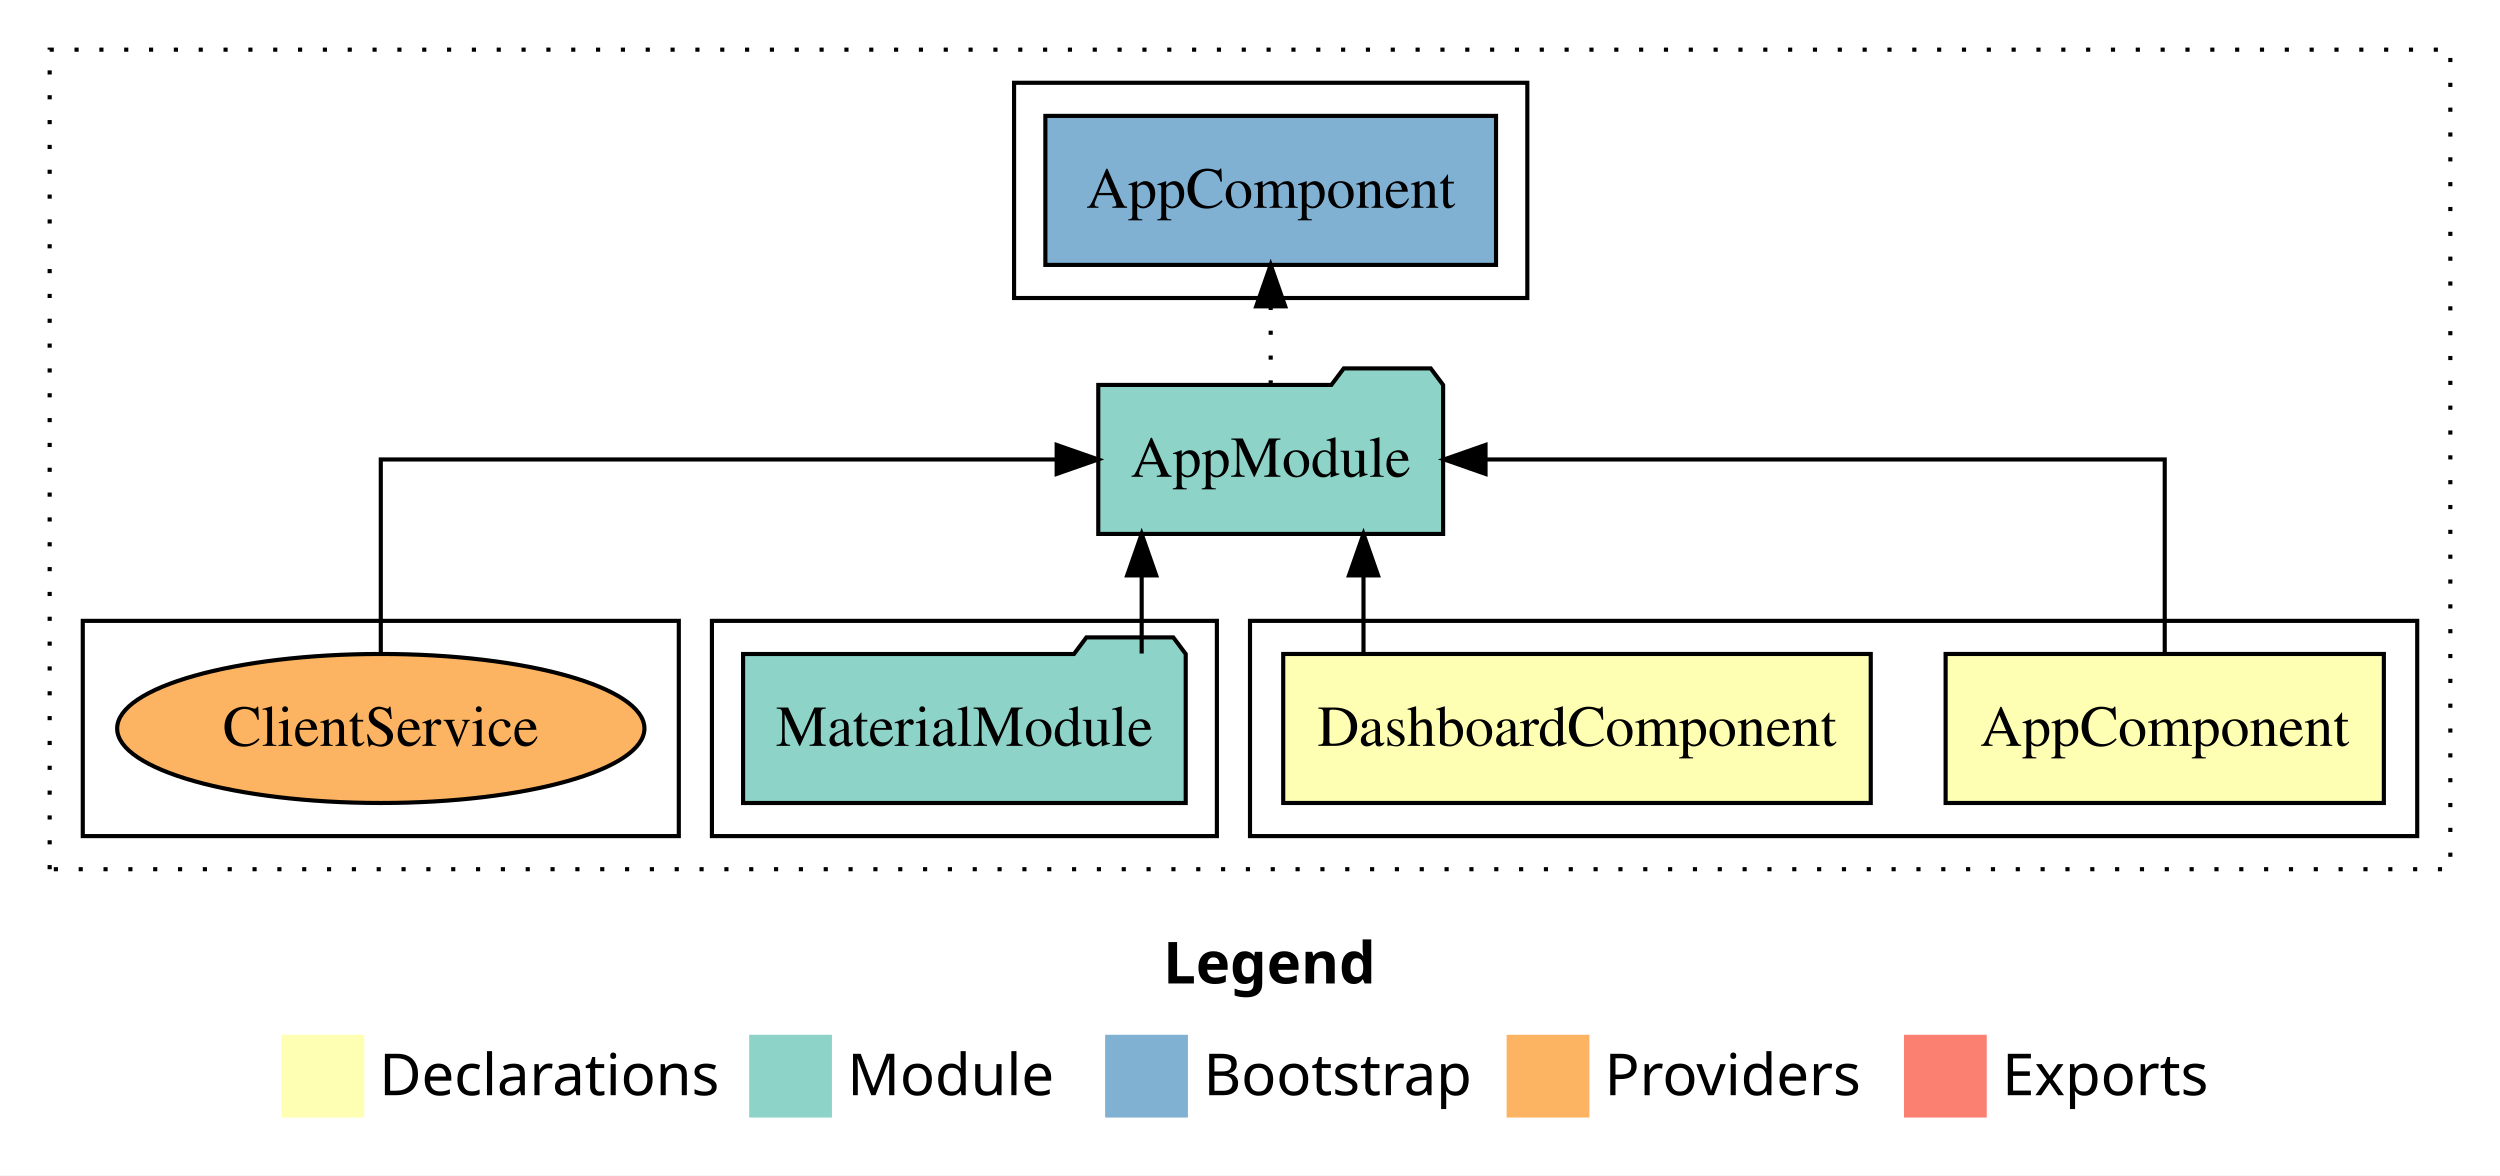
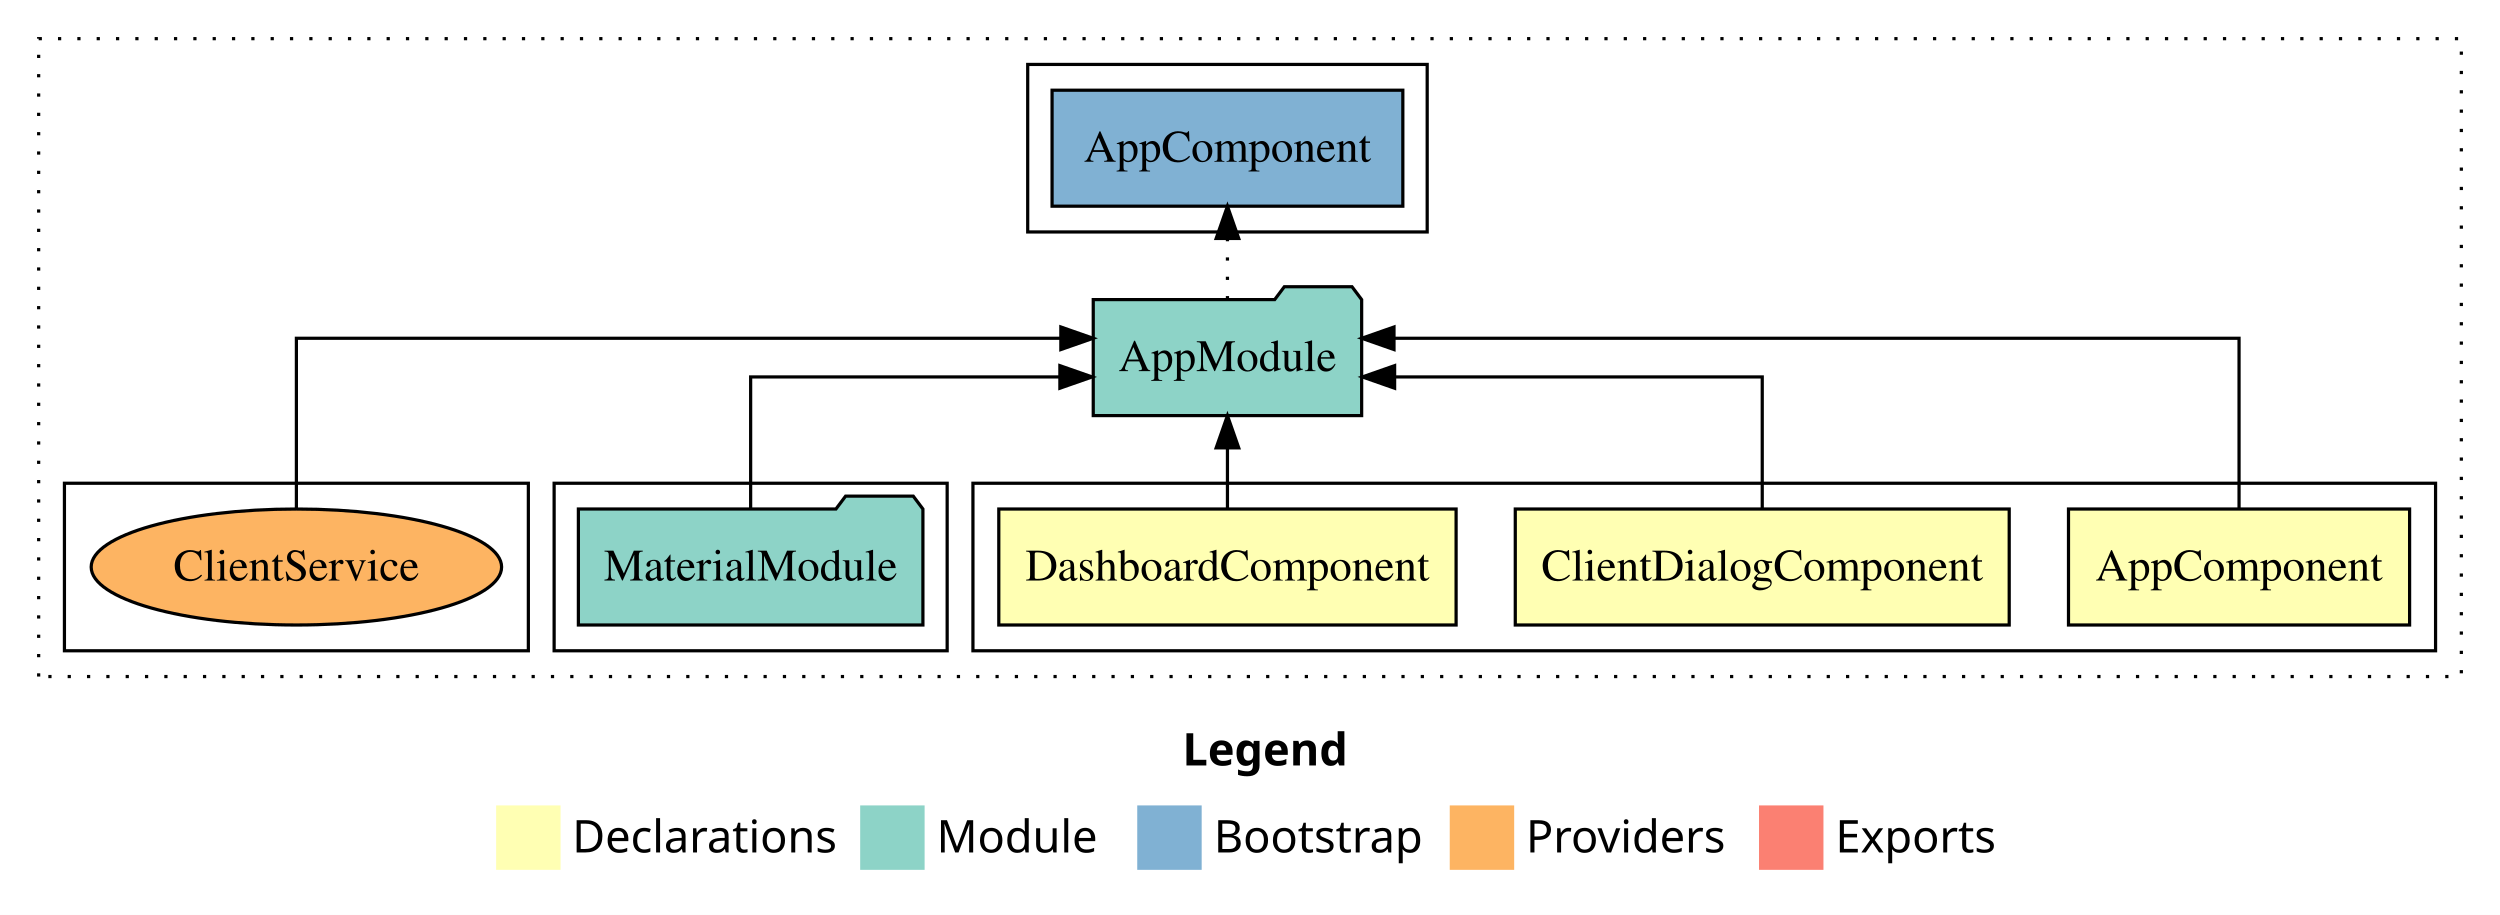
- <svg xmlns="http://www.w3.org/2000/svg" width="604pt" height="284pt" viewBox="0.00 0.00 604.00 284.00">
+ <svg xmlns="http://www.w3.org/2000/svg" width="776pt" height="284pt" viewBox="0.00 0.00 776.00 284.00">
  <g id="graph0" class="graph" transform="scale(1 1) rotate(0) translate(4 280)">
-     <polygon fill="#ffffff" stroke="transparent" points="-4,4 -4,-280 600,-280 600,4 -4,4" />
-     <text text-anchor="start" x="277.009" y="-42.4" font-family="sans-serif" font-weight="bold" font-size="14.00" fill="#000000">Legend</text>
-     <polygon fill="#ffffb3" stroke="transparent" points="64,-10 64,-30 84,-30 84,-10 64,-10" />
-     <text text-anchor="start" x="87.629" y="-15.4" font-family="sans-serif" font-size="14.00" fill="#000000">  Declarations</text>
-     <polygon fill="#8dd3c7" stroke="transparent" points="177,-10 177,-30 197,-30 197,-10 177,-10" />
-     <text text-anchor="start" x="200.725" y="-15.4" font-family="sans-serif" font-size="14.00" fill="#000000">  Module</text>
-     <polygon fill="#80b1d3" stroke="transparent" points="263,-10 263,-30 283,-30 283,-10 263,-10" />
-     <text text-anchor="start" x="286.781" y="-15.4" font-family="sans-serif" font-size="14.00" fill="#000000">  Bootstrap</text>
-     <polygon fill="#fdb462" stroke="transparent" points="360,-10 360,-30 380,-30 380,-10 360,-10" />
-     <text text-anchor="start" x="383.673" y="-15.4" font-family="sans-serif" font-size="14.00" fill="#000000">  Providers</text>
-     <polygon fill="#fb8072" stroke="transparent" points="456,-10 456,-30 476,-30 476,-10 456,-10" />
-     <text text-anchor="start" x="479.726" y="-15.4" font-family="sans-serif" font-size="14.00" fill="#000000">  Exports</text>
+     <polygon fill="#ffffff" stroke="transparent" points="-4,4 -4,-280 772,-280 772,4 -4,4" />
+     <text text-anchor="start" x="363.009" y="-42.4" font-family="sans-serif" font-weight="bold" font-size="14.00" fill="#000000">Legend</text>
+     <polygon fill="#ffffb3" stroke="transparent" points="150,-10 150,-30 170,-30 170,-10 150,-10" />
+     <text text-anchor="start" x="173.629" y="-15.4" font-family="sans-serif" font-size="14.00" fill="#000000">  Declarations</text>
+     <polygon fill="#8dd3c7" stroke="transparent" points="263,-10 263,-30 283,-30 283,-10 263,-10" />
+     <text text-anchor="start" x="286.725" y="-15.4" font-family="sans-serif" font-size="14.00" fill="#000000">  Module</text>
+     <polygon fill="#80b1d3" stroke="transparent" points="349,-10 349,-30 369,-30 369,-10 349,-10" />
+     <text text-anchor="start" x="372.781" y="-15.4" font-family="sans-serif" font-size="14.00" fill="#000000">  Bootstrap</text>
+     <polygon fill="#fdb462" stroke="transparent" points="446,-10 446,-30 466,-30 466,-10 446,-10" />
+     <text text-anchor="start" x="469.673" y="-15.4" font-family="sans-serif" font-size="14.00" fill="#000000">  Providers</text>
+     <polygon fill="#fb8072" stroke="transparent" points="542,-10 542,-30 562,-30 562,-10 542,-10" />
+     <text text-anchor="start" x="565.726" y="-15.4" font-family="sans-serif" font-size="14.00" fill="#000000">  Exports</text>
    <g id="clust1" class="cluster">
-       <polygon fill="none" stroke="#000000" stroke-dasharray="1,5" points="8,-70 8,-268 588,-268 588,-70 8,-70" />
+       <polygon fill="none" stroke="#000000" stroke-dasharray="1,5" points="8,-70 8,-268 760,-268 760,-70 8,-70" />
    </g>
    <g id="clust2" class="cluster">
-       <polygon fill="none" stroke="#000000" points="298,-78 298,-130 580,-130 580,-78 298,-78" />
+       <polygon fill="none" stroke="#000000" points="298,-78 298,-130 752,-130 752,-78 298,-78" />
    </g>
-     <g id="clust5" class="cluster">
+     <g id="clust6" class="cluster">
      <polygon fill="none" stroke="#000000" points="168,-78 168,-130 290,-130 290,-78 168,-78" />
    </g>
-     <g id="clust7" class="cluster">
-       <polygon fill="none" stroke="#000000" points="241,-208 241,-260 365,-260 365,-208 241,-208" />
+     <g id="clust8" class="cluster">
+       <polygon fill="none" stroke="#000000" points="315,-208 315,-260 439,-260 439,-208 315,-208" />
    </g>
-     <g id="clust8" class="cluster">
+     <g id="clust9" class="cluster">
      <polygon fill="none" stroke="#000000" points="16,-78 16,-130 160,-130 160,-78 16,-78" />
    </g>
    <g id="node1" class="node">
-       <polygon fill="#ffffb3" stroke="#000000" points="571.94,-122 466.06,-122 466.06,-86 571.94,-86 571.94,-122" />
-       <text text-anchor="middle" x="519" y="-99.8" font-family="Times,serif" font-size="14.00" fill="#000000">AppComponent</text>
+       <polygon fill="#ffffb3" stroke="#000000" points="743.94,-122 638.06,-122 638.06,-86 743.94,-86 743.94,-122" />
+       <text text-anchor="middle" x="691" y="-99.8" font-family="Times,serif" font-size="14.00" fill="#000000">AppComponent</text>
+     </g>
+     <g id="node4" class="node">
+       <polygon fill="#8dd3c7" stroke="#000000" points="418.657,-187 415.657,-191 394.657,-191 391.657,-187 335.343,-187 335.343,-151 418.657,-151 418.657,-187" />
+       <text text-anchor="middle" x="377" y="-164.8" font-family="Times,serif" font-size="14.00" fill="#000000">AppModule</text>
+     </g>
+     <g id="edge1" class="edge">
+       <path fill="none" stroke="#000000" d="M691,-122.284C691,-143.321 691,-175 691,-175 691,-175 428.697,-175 428.697,-175" />
+       <polygon fill="#000000" stroke="#000000" points="428.697,-171.5 418.697,-175 428.697,-178.5 428.697,-171.5" />
+     </g>
+     <g id="node2" class="node">
+       <polygon fill="#ffffb3" stroke="#000000" points="619.658,-122 466.342,-122 466.342,-86 619.658,-86 619.658,-122" />
+       <text text-anchor="middle" x="543" y="-99.8" font-family="Times,serif" font-size="14.00" fill="#000000">ClientDialogComponent</text>
+     </g>
+     <g id="edge2" class="edge">
+       <path fill="none" stroke="#000000" d="M543,-122.022C543,-139.373 543,-163 543,-163 543,-163 428.889,-163 428.889,-163" />
+       <polygon fill="#000000" stroke="#000000" points="428.889,-159.5 418.889,-163 428.889,-166.5 428.889,-159.5" />
    </g>
    <g id="node3" class="node">
-       <polygon fill="#8dd3c7" stroke="#000000" points="344.657,-187 341.657,-191 320.657,-191 317.657,-187 261.343,-187 261.343,-151 344.657,-151 344.657,-187" />
-       <text text-anchor="middle" x="303" y="-164.8" font-family="Times,serif" font-size="14.00" fill="#000000">AppModule</text>
-     </g>
-     <g id="edge1" class="edge">
-       <path fill="none" stroke="#000000" d="M519,-122.106C519,-141.339 519,-169 519,-169 519,-169 354.903,-169 354.903,-169" />
-       <polygon fill="#000000" stroke="#000000" points="354.903,-165.5 344.903,-169 354.903,-172.5 354.903,-165.5" />
-     </g>
-     <g id="node2" class="node">
      <polygon fill="#ffffb3" stroke="#000000" points="447.973,-122 306.027,-122 306.027,-86 447.973,-86 447.973,-122" />
      <text text-anchor="middle" x="377" y="-99.8" font-family="Times,serif" font-size="14.00" fill="#000000">DashboardComponent</text>
    </g>
-     <g id="edge2" class="edge">
-       <path fill="none" stroke="#000000" d="M325.421,-122.106C325.421,-122.106 325.421,-140.991 325.421,-140.991" />
-       <polygon fill="#000000" stroke="#000000" points="321.921,-140.991 325.421,-150.991 328.921,-140.991 321.921,-140.991" />
+     <g id="edge3" class="edge">
+       <path fill="none" stroke="#000000" d="M377,-122.106C377,-122.106 377,-140.991 377,-140.991" />
+       <polygon fill="#000000" stroke="#000000" points="373.5,-140.991 377,-150.991 380.5,-140.991 373.5,-140.991" />
+     </g>
+     <g id="node6" class="node">
+       <polygon fill="#80b1d3" stroke="#000000" points="431.439,-252 322.561,-252 322.561,-216 431.439,-216 431.439,-252" />
+       <text text-anchor="middle" x="377" y="-229.8" font-family="Times,serif" font-size="14.00" fill="#000000">AppComponent </text>
+     </g>
+     <g id="edge5" class="edge">
+       <path fill="none" stroke="#000000" stroke-dasharray="1,5" d="M377,-187.106C377,-187.106 377,-205.991 377,-205.991" />
+       <polygon fill="#000000" stroke="#000000" points="373.5,-205.991 377,-215.991 380.5,-205.991 373.5,-205.991" />
    </g>
    <g id="node5" class="node">
-       <polygon fill="#80b1d3" stroke="#000000" points="357.439,-252 248.561,-252 248.561,-216 357.439,-216 357.439,-252" />
-       <text text-anchor="middle" x="303" y="-229.8" font-family="Times,serif" font-size="14.00" fill="#000000">AppComponent </text>
-     </g>
-     <g id="edge4" class="edge">
-       <path fill="none" stroke="#000000" stroke-dasharray="1,5" d="M303,-187.106C303,-187.106 303,-205.991 303,-205.991" />
-       <polygon fill="#000000" stroke="#000000" points="299.5,-205.991 303,-215.991 306.5,-205.991 299.5,-205.991" />
-     </g>
-     <g id="node4" class="node">
      <polygon fill="#8dd3c7" stroke="#000000" points="282.471,-122 279.471,-126 258.471,-126 255.471,-122 175.529,-122 175.529,-86 282.471,-86 282.471,-122" />
      <text text-anchor="middle" x="229" y="-99.8" font-family="Times,serif" font-size="14.00" fill="#000000">MaterialModule</text>
    </g>
-     <g id="edge3" class="edge">
-       <path fill="none" stroke="#000000" d="M271.829,-122.106C271.829,-122.106 271.829,-140.991 271.829,-140.991" />
-       <polygon fill="#000000" stroke="#000000" points="268.329,-140.991 271.829,-150.991 275.329,-140.991 268.329,-140.991" />
+     <g id="edge4" class="edge">
+       <path fill="none" stroke="#000000" d="M229,-122.022C229,-139.373 229,-163 229,-163 229,-163 324.985,-163 324.985,-163" />
+       <polygon fill="#000000" stroke="#000000" points="324.985,-166.5 334.985,-163 324.985,-159.5 324.985,-166.5" />
    </g>
-     <g id="node6" class="node">
+     <g id="node7" class="node">
      <ellipse fill="#fdb462" stroke="#000000" cx="88" cy="-104" rx="63.697" ry="18" />
      <text text-anchor="middle" x="88" y="-99.8" font-family="Times,serif" font-size="14.00" fill="#000000">ClientService</text>
    </g>
-     <g id="edge5" class="edge">
-       <path fill="none" stroke="#000000" d="M88,-122.106C88,-141.339 88,-169 88,-169 88,-169 251.291,-169 251.291,-169" />
-       <polygon fill="#000000" stroke="#000000" points="251.291,-172.5 261.291,-169 251.291,-165.5 251.291,-172.5" />
+     <g id="edge6" class="edge">
+       <path fill="none" stroke="#000000" d="M88,-122.284C88,-143.321 88,-175 88,-175 88,-175 325.286,-175 325.286,-175" />
+       <polygon fill="#000000" stroke="#000000" points="325.286,-178.5 335.286,-175 325.286,-171.5 325.286,-178.5" />
    </g>
  </g>
</svg>
